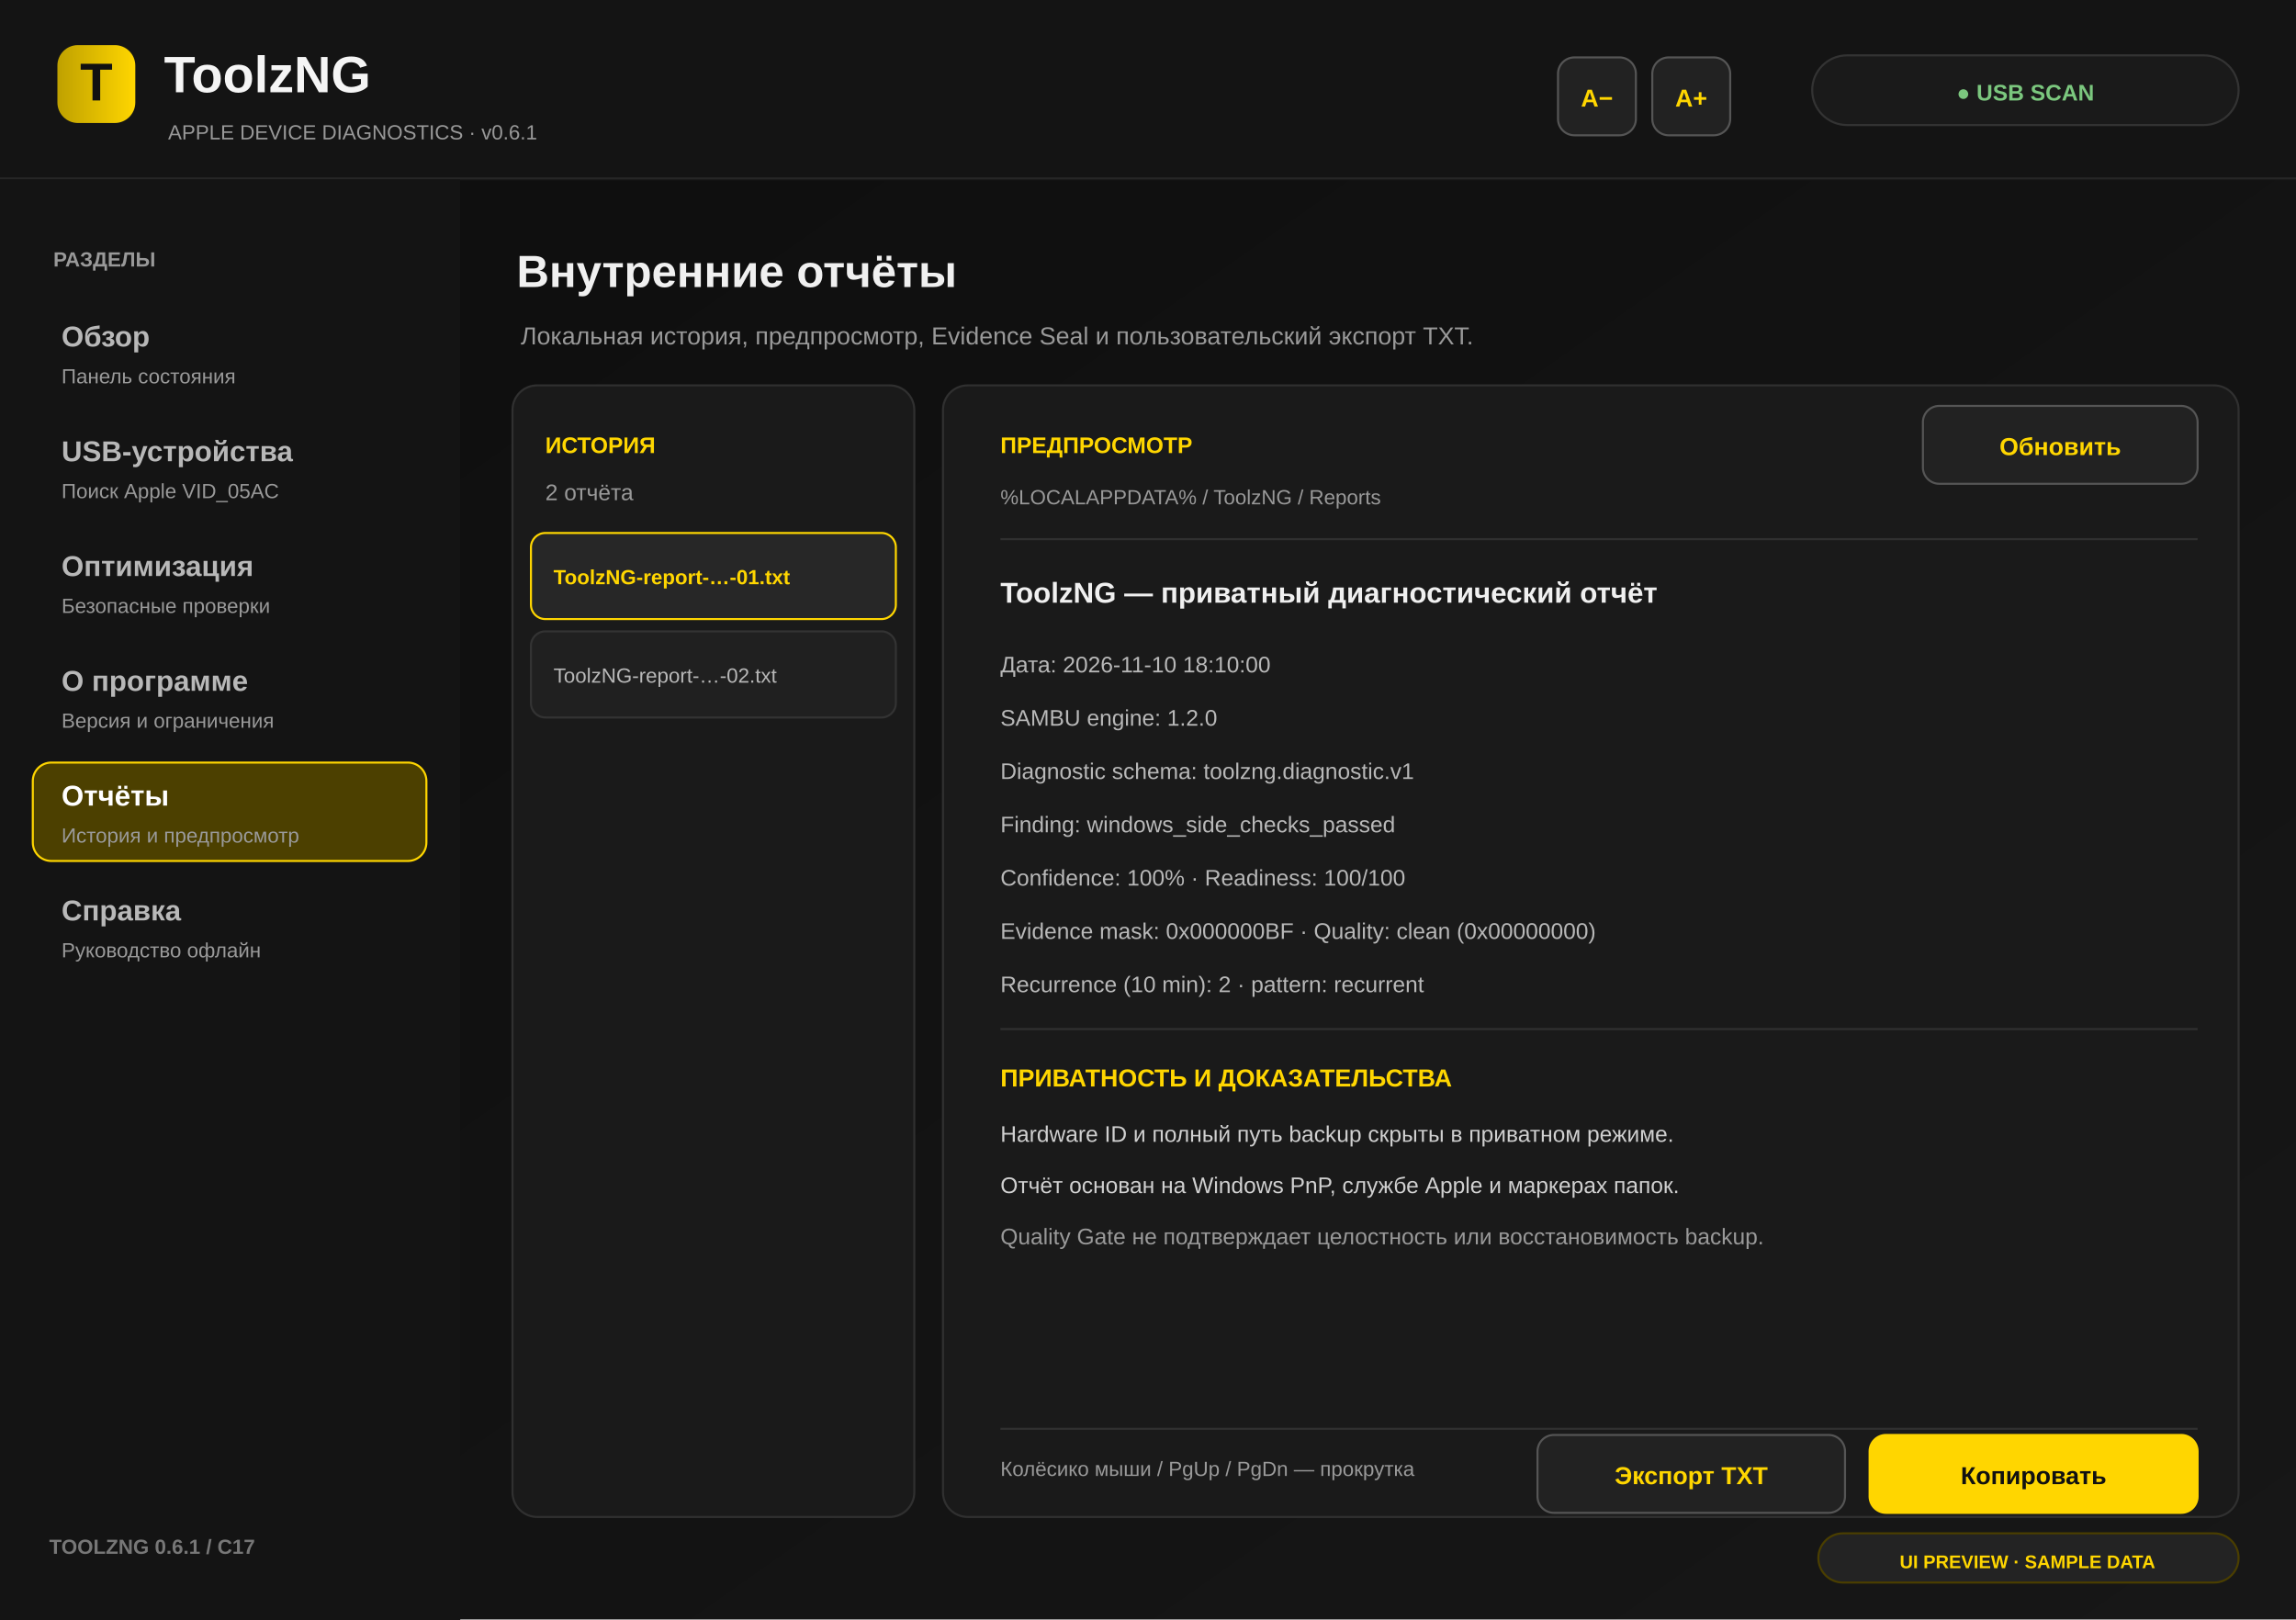
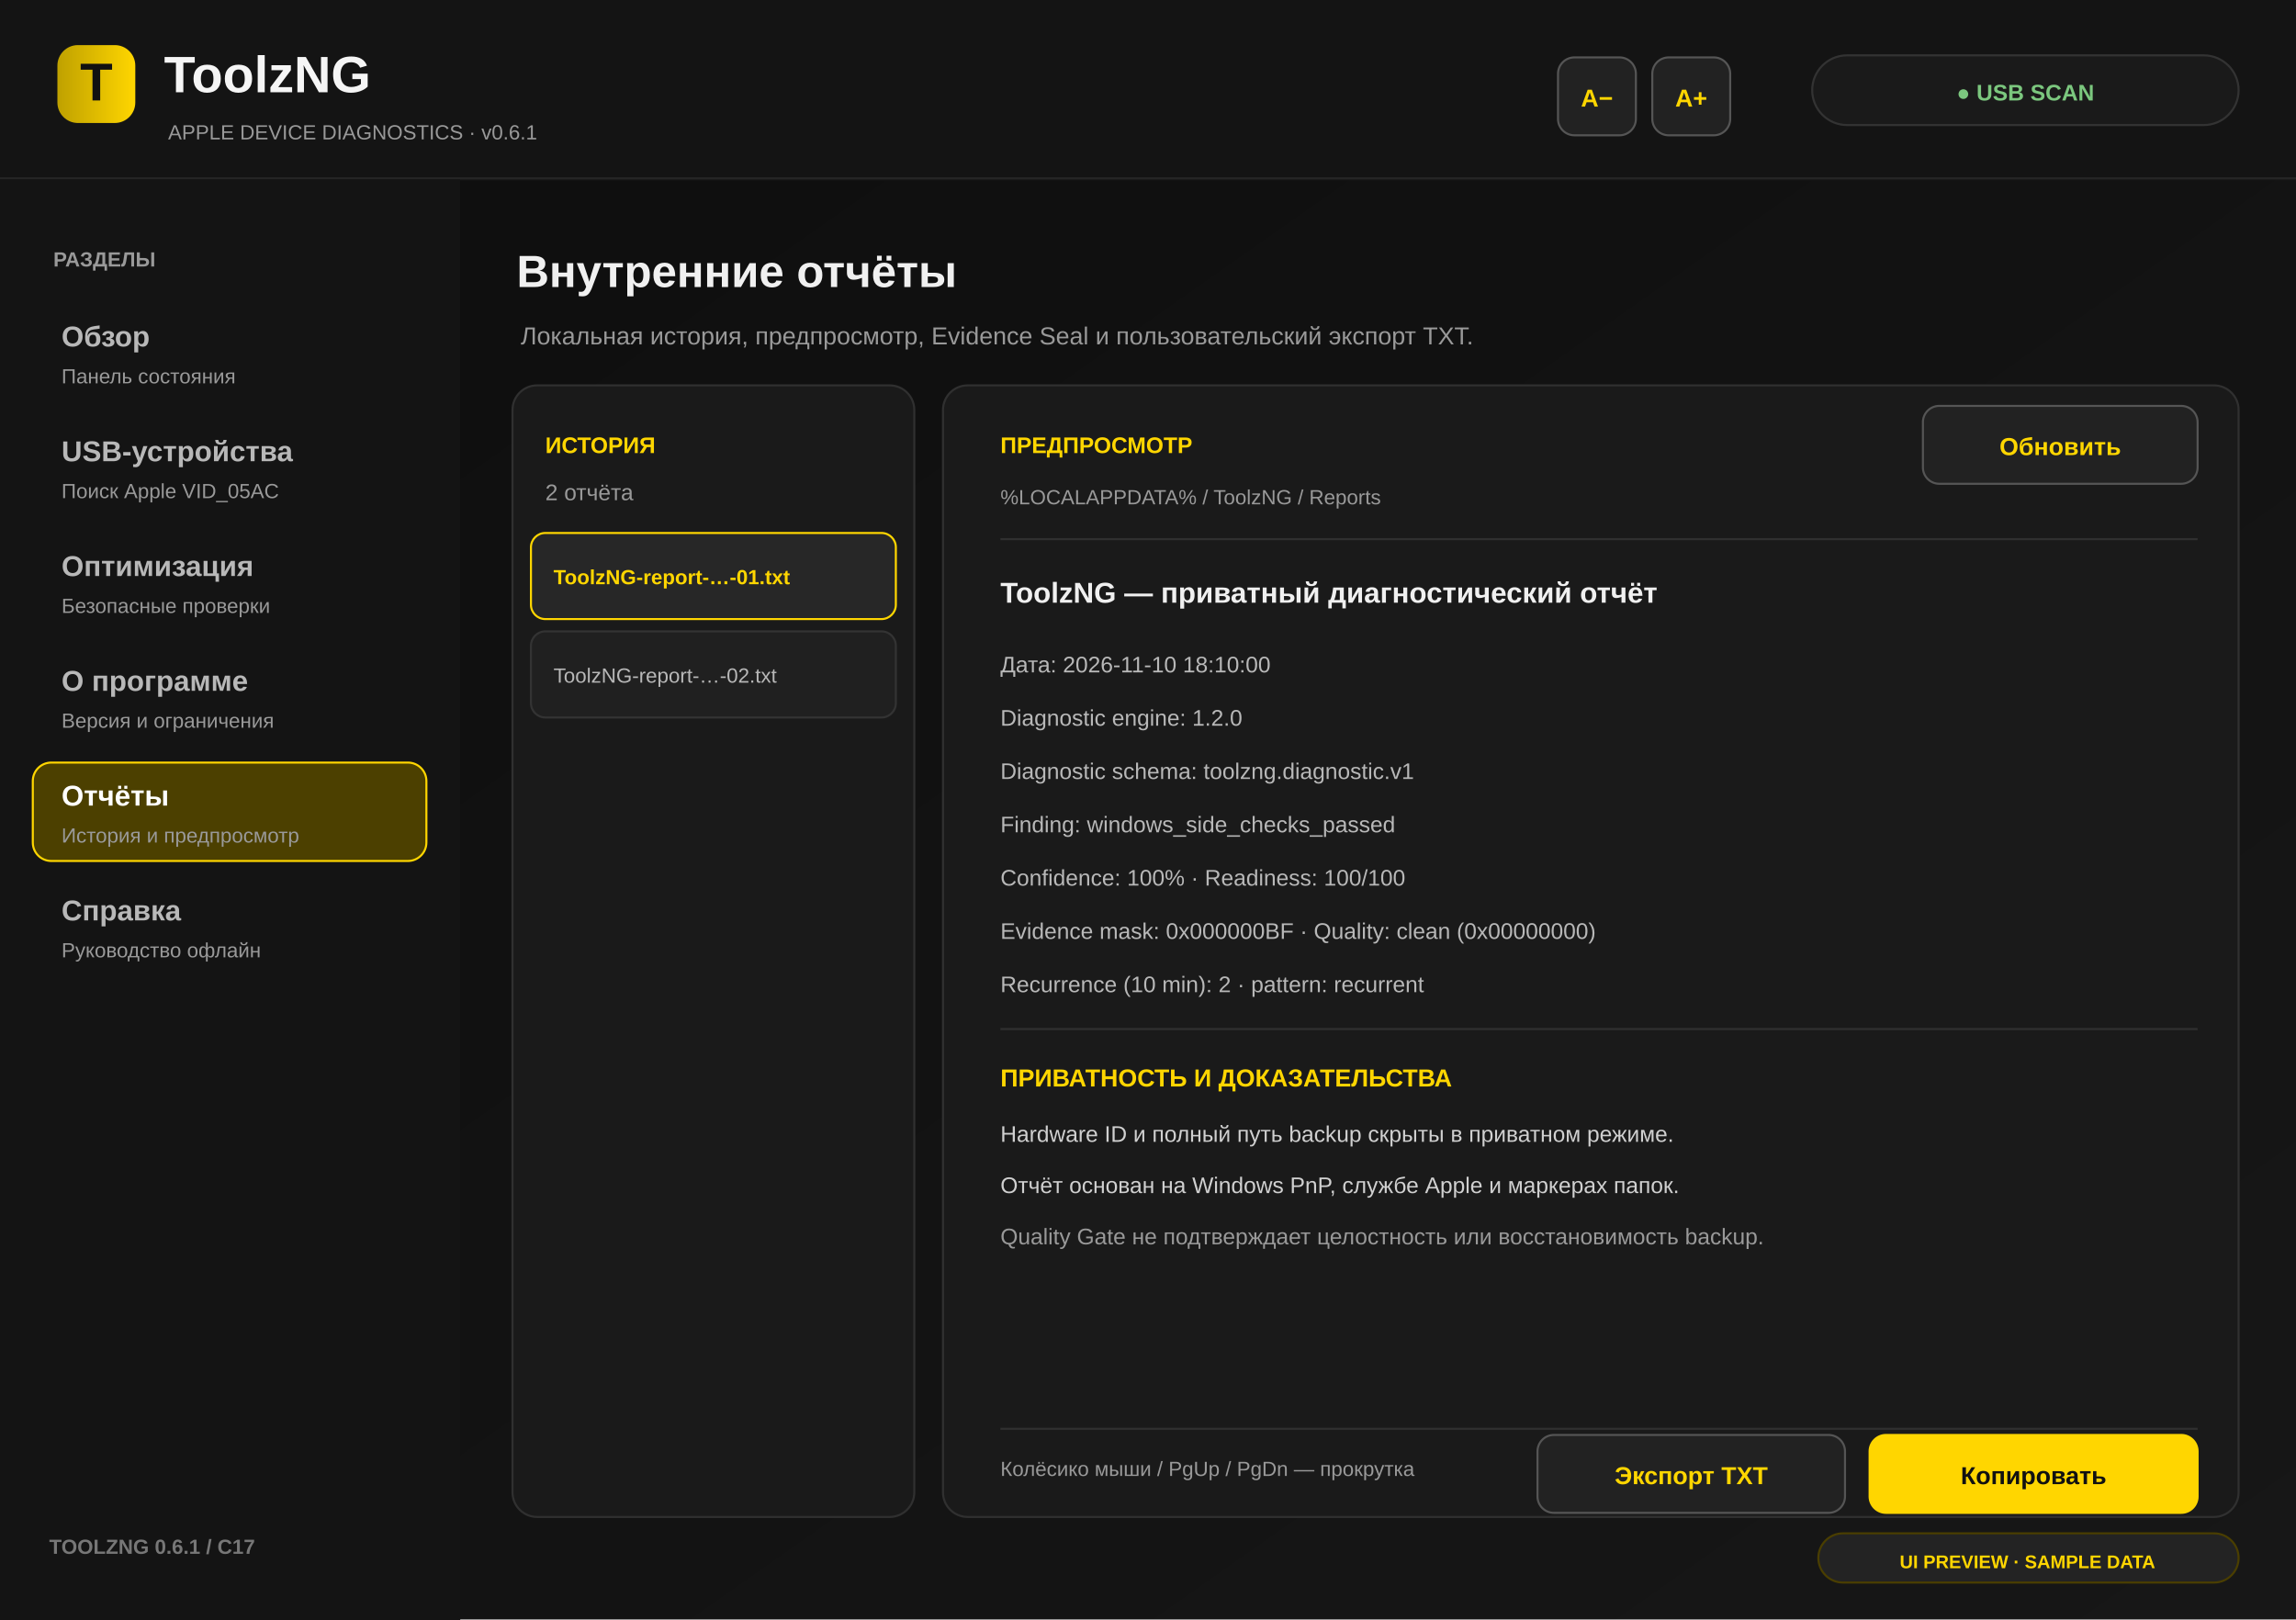
<svg xmlns="http://www.w3.org/2000/svg" width="1120" height="790" viewBox="0 0 1120 790" role="img" aria-labelledby="title desc">
  <defs>
    <linearGradient id="bg" x1="0" y1="0" x2="1" y2="1">
      <stop offset="0" stop-color="#0D0D0D" />
      <stop offset="1" stop-color="#171717" />
    </linearGradient>
    <linearGradient id="gold" x1="0" y1="0" x2="1" y2="0">
      <stop offset="0" stop-color="#BFA100" />
      <stop offset="1" stop-color="#FFD600" />
    </linearGradient>
  </defs>
  <rect width="1120" height="790" fill="url(#bg)" />
  <rect x="0" y="0" width="1120" height="88" fill="#141414" />
  <rect x="28" y="22" width="38" height="38" rx="10" fill="url(#gold)" stroke="none" />
  <text x="47" y="49" font-family="Segoe UI,Arial,sans-serif" font-size="26" font-weight="800" fill="#111111" text-anchor="middle">T</text>
  <text x="80" y="45" font-family="Segoe UI,Arial,sans-serif" font-size="25" font-weight="700" fill="#F5F5F5" text-anchor="start">ToolzNG</text>
  <text x="82" y="68" font-family="Segoe UI,Arial,sans-serif" font-size="10" font-weight="500" fill="#999999" text-anchor="start">APPLE DEVICE DIAGNOSTICS  ·  v0.6.1</text>
  <rect x="760" y="28" width="38" height="38" rx="8" fill="#222222" stroke="#555555" />
  <text x="779" y="52" font-family="Segoe UI,Arial,sans-serif" font-size="12" font-weight="700" fill="#FFD600" text-anchor="middle">A−</text>
  <rect x="806" y="28" width="38" height="38" rx="8" fill="#222222" stroke="#555555" />
  <text x="825" y="52" font-family="Segoe UI,Arial,sans-serif" font-size="12" font-weight="700" fill="#FFD600" text-anchor="middle">A+</text>
  <rect x="884" y="27" width="208" height="34" rx="17" fill="#1A1A1A" stroke="#333333" />
  <text x="988" y="49" font-family="Segoe UI,Arial,sans-serif" font-size="11" font-weight="700" fill="#7BC77E" text-anchor="middle">●  USB SCAN</text>
  <line x1="0" y1="87" x2="1120" y2="87" stroke="#262626" stroke-width="1" />
  <rect x="0" y="88" width="224" height="702" rx="0" fill="#141414" stroke="#141414" />
  <text x="26" y="130" font-family="Segoe UI,Arial,sans-serif" font-size="10" font-weight="700" fill="#999999" text-anchor="start">РАЗДЕЛЫ</text>
  <rect x="16" y="148" width="192" height="48" rx="9" fill="#141414" stroke="#141414" />
  <text x="30" y="169" font-family="Segoe UI,Arial,sans-serif" font-size="14" font-weight="600" fill="#B8B8B8" text-anchor="start">Обзор</text>
  <text x="30" y="187" font-family="Segoe UI,Arial,sans-serif" font-size="10" font-weight="400" fill="#999999" text-anchor="start">Панель состояния</text>
  <rect x="16" y="204" width="192" height="48" rx="9" fill="#141414" stroke="#141414" />
  <text x="30" y="225" font-family="Segoe UI,Arial,sans-serif" font-size="14" font-weight="600" fill="#B8B8B8" text-anchor="start">USB-устройства</text>
  <text x="30" y="243" font-family="Segoe UI,Arial,sans-serif" font-size="10" font-weight="400" fill="#999999" text-anchor="start">Поиск Apple VID_05AC</text>
  <rect x="16" y="260" width="192" height="48" rx="9" fill="#141414" stroke="#141414" />
  <text x="30" y="281" font-family="Segoe UI,Arial,sans-serif" font-size="14" font-weight="600" fill="#B8B8B8" text-anchor="start">Оптимизация</text>
  <text x="30" y="299" font-family="Segoe UI,Arial,sans-serif" font-size="10" font-weight="400" fill="#999999" text-anchor="start">Безопасные проверки</text>
  <rect x="16" y="316" width="192" height="48" rx="9" fill="#141414" stroke="#141414" />
  <text x="30" y="337" font-family="Segoe UI,Arial,sans-serif" font-size="14" font-weight="600" fill="#B8B8B8" text-anchor="start">О программе</text>
  <text x="30" y="355" font-family="Segoe UI,Arial,sans-serif" font-size="10" font-weight="400" fill="#999999" text-anchor="start">Версия и ограничения</text>
  <rect x="16" y="372" width="192" height="48" rx="9" fill="#4C4000" stroke="#FFD600" />
  <text x="30" y="393" font-family="Segoe UI,Arial,sans-serif" font-size="14" font-weight="600" fill="#FFFFFF" text-anchor="start">Отчёты</text>
  <text x="30" y="411" font-family="Segoe UI,Arial,sans-serif" font-size="10" font-weight="400" fill="#999999" text-anchor="start">История и предпросмотр</text>
  <rect x="16" y="428" width="192" height="48" rx="9" fill="#141414" stroke="#141414" />
  <text x="30" y="449" font-family="Segoe UI,Arial,sans-serif" font-size="14" font-weight="600" fill="#B8B8B8" text-anchor="start">Справка</text>
  <text x="30" y="467" font-family="Segoe UI,Arial,sans-serif" font-size="10" font-weight="400" fill="#999999" text-anchor="start">Руководство офлайн</text>
  <text x="24" y="758" font-family="Segoe UI,Arial,sans-serif" font-size="10" font-weight="600" fill="#777777" text-anchor="start">TOOLZNG  0.6.1  /  C17</text>
  <text x="252" y="140" font-family="Segoe UI,Arial,sans-serif" font-size="22" font-weight="700" fill="#F0F0F0" text-anchor="start">Внутренние отчёты</text>
  <text x="254" y="168" font-family="Segoe UI,Arial,sans-serif" font-size="12" font-weight="400" fill="#999999" text-anchor="start">Локальная история, предпросмотр, Evidence Seal и пользовательский экспорт TXT.</text>
  <rect x="250" y="188" width="196" height="552" rx="12" fill="#1A1A1A" stroke="#303030" />
  <rect x="460" y="188" width="632" height="552" rx="12" fill="#1A1A1A" stroke="#303030" />
  <text x="266" y="221" font-family="Segoe UI,Arial,sans-serif" font-size="11" font-weight="700" fill="#FFD600" text-anchor="start">ИСТОРИЯ</text>
  <text x="266" y="244" font-family="Segoe UI,Arial,sans-serif" font-size="11" font-weight="400" fill="#999999" text-anchor="start">2 отчёта</text>
  <rect x="259" y="260" width="178" height="42" rx="7" fill="#272727" stroke="#FFD600" />
  <text x="270" y="285" font-family="Segoe UI,Arial,sans-serif" font-size="10" font-weight="600" fill="#FFD600" text-anchor="start">ToolzNG-report-…-01.txt</text>
  <rect x="259" y="308" width="178" height="42" rx="7" fill="#202020" stroke="#333333" />
  <text x="270" y="333" font-family="Segoe UI,Arial,sans-serif" font-size="10" font-weight="500" fill="#B8B8B8" text-anchor="start">ToolzNG-report-…-02.txt</text>
  <text x="488" y="221" font-family="Segoe UI,Arial,sans-serif" font-size="11" font-weight="700" fill="#FFD600" text-anchor="start">ПРЕДПРОСМОТР</text>
  <rect x="938" y="198" width="134" height="38" rx="8" fill="#222222" stroke="#555555" />
  <text x="1005" y="222" font-family="Segoe UI,Arial,sans-serif" font-size="12" font-weight="700" fill="#FFD600" text-anchor="middle">Обновить</text>
  <text x="488" y="246" font-family="Segoe UI,Arial,sans-serif" font-size="10" font-weight="400" fill="#999999" text-anchor="start">%LOCALAPPDATA% / ToolzNG / Reports</text>
  <line x1="488" y1="263" x2="1072" y2="263" stroke="#303030" stroke-width="1" />
  <text x="488" y="294" font-family="Segoe UI,Arial,sans-serif" font-size="14" font-weight="650" fill="#F0F0F0" text-anchor="start">ToolzNG — приватный диагностический отчёт</text>
  <text x="488" y="328" font-family="Segoe UI,Arial,sans-serif" font-size="11" font-weight="400" fill="#B8B8B8" text-anchor="start">Дата: 2026-11-10 18:10:00</text>
-   <text x="488" y="354" font-family="Segoe UI,Arial,sans-serif" font-size="11" font-weight="400" fill="#B8B8B8" text-anchor="start">SAMBU engine: 1.2.0</text>
+   <text x="488" y="354" font-family="Segoe UI,Arial,sans-serif" font-size="11" font-weight="400" fill="#B8B8B8" text-anchor="start">Diagnostic engine: 1.2.0</text>
  <text x="488" y="380" font-family="Segoe UI,Arial,sans-serif" font-size="11" font-weight="400" fill="#B8B8B8" text-anchor="start">Diagnostic schema: toolzng.diagnostic.v1</text>
  <text x="488" y="406" font-family="Segoe UI,Arial,sans-serif" font-size="11" font-weight="400" fill="#B8B8B8" text-anchor="start">Finding: windows_side_checks_passed</text>
  <text x="488" y="432" font-family="Segoe UI,Arial,sans-serif" font-size="11" font-weight="400" fill="#B8B8B8" text-anchor="start">Confidence: 100%  ·  Readiness: 100/100</text>
  <text x="488" y="458" font-family="Segoe UI,Arial,sans-serif" font-size="11" font-weight="400" fill="#B8B8B8" text-anchor="start">Evidence mask: 0x000000BF  ·  Quality: clean (0x00000000)</text>
  <text x="488" y="484" font-family="Segoe UI,Arial,sans-serif" font-size="11" font-weight="400" fill="#B8B8B8" text-anchor="start">Recurrence (10 min): 2  ·  pattern: recurrent</text>
  <line x1="488" y1="502" x2="1072" y2="502" stroke="#303030" stroke-width="1" />
  <text x="488" y="530" font-family="Segoe UI,Arial,sans-serif" font-size="12" font-weight="600" fill="#FFD600" text-anchor="start">ПРИВАТНОСТЬ И ДОКАЗАТЕЛЬСТВА</text>
  <text x="488" y="557" font-family="Segoe UI,Arial,sans-serif" font-size="11" font-weight="400" fill="#D0D0D0" text-anchor="start">Hardware ID и полный путь backup скрыты в приватном режиме.</text>
  <text x="488" y="582" font-family="Segoe UI,Arial,sans-serif" font-size="11" font-weight="400" fill="#D0D0D0" text-anchor="start">Отчёт основан на Windows PnP, службе Apple и маркерах папок.</text>
  <text x="488" y="607" font-family="Segoe UI,Arial,sans-serif" font-size="11" font-weight="400" fill="#999999" text-anchor="start">Quality Gate не подтверждает целостность или восстановимость backup.</text>
  <line x1="488" y1="697" x2="1072" y2="697" stroke="#303030" stroke-width="1" />
  <rect x="750" y="700" width="150" height="38" rx="8" fill="#222222" stroke="#555555" />
  <text x="825" y="724" font-family="Segoe UI,Arial,sans-serif" font-size="12" font-weight="700" fill="#FFD600" text-anchor="middle">Экспорт TXT</text>
  <rect x="912" y="700" width="160" height="38" rx="8" fill="#FFD600" stroke="#FFD600" />
  <text x="992" y="724" font-family="Segoe UI,Arial,sans-serif" font-size="12" font-weight="700" fill="#111111" text-anchor="middle">Копировать</text>
  <text x="488" y="720" font-family="Segoe UI,Arial,sans-serif" font-size="10" font-weight="400" fill="#999999" text-anchor="start">Колёсико мыши / PgUp / PgDn — прокрутка</text>
  <rect x="887" y="748" width="205" height="24" rx="12" fill="#232323" stroke="#4A3E00" />
  <text x="989" y="765" font-family="Segoe UI,Arial,sans-serif" font-size="9" font-weight="700" fill="#FFD600" text-anchor="middle">UI PREVIEW  ·  SAMPLE DATA</text>
</svg>
